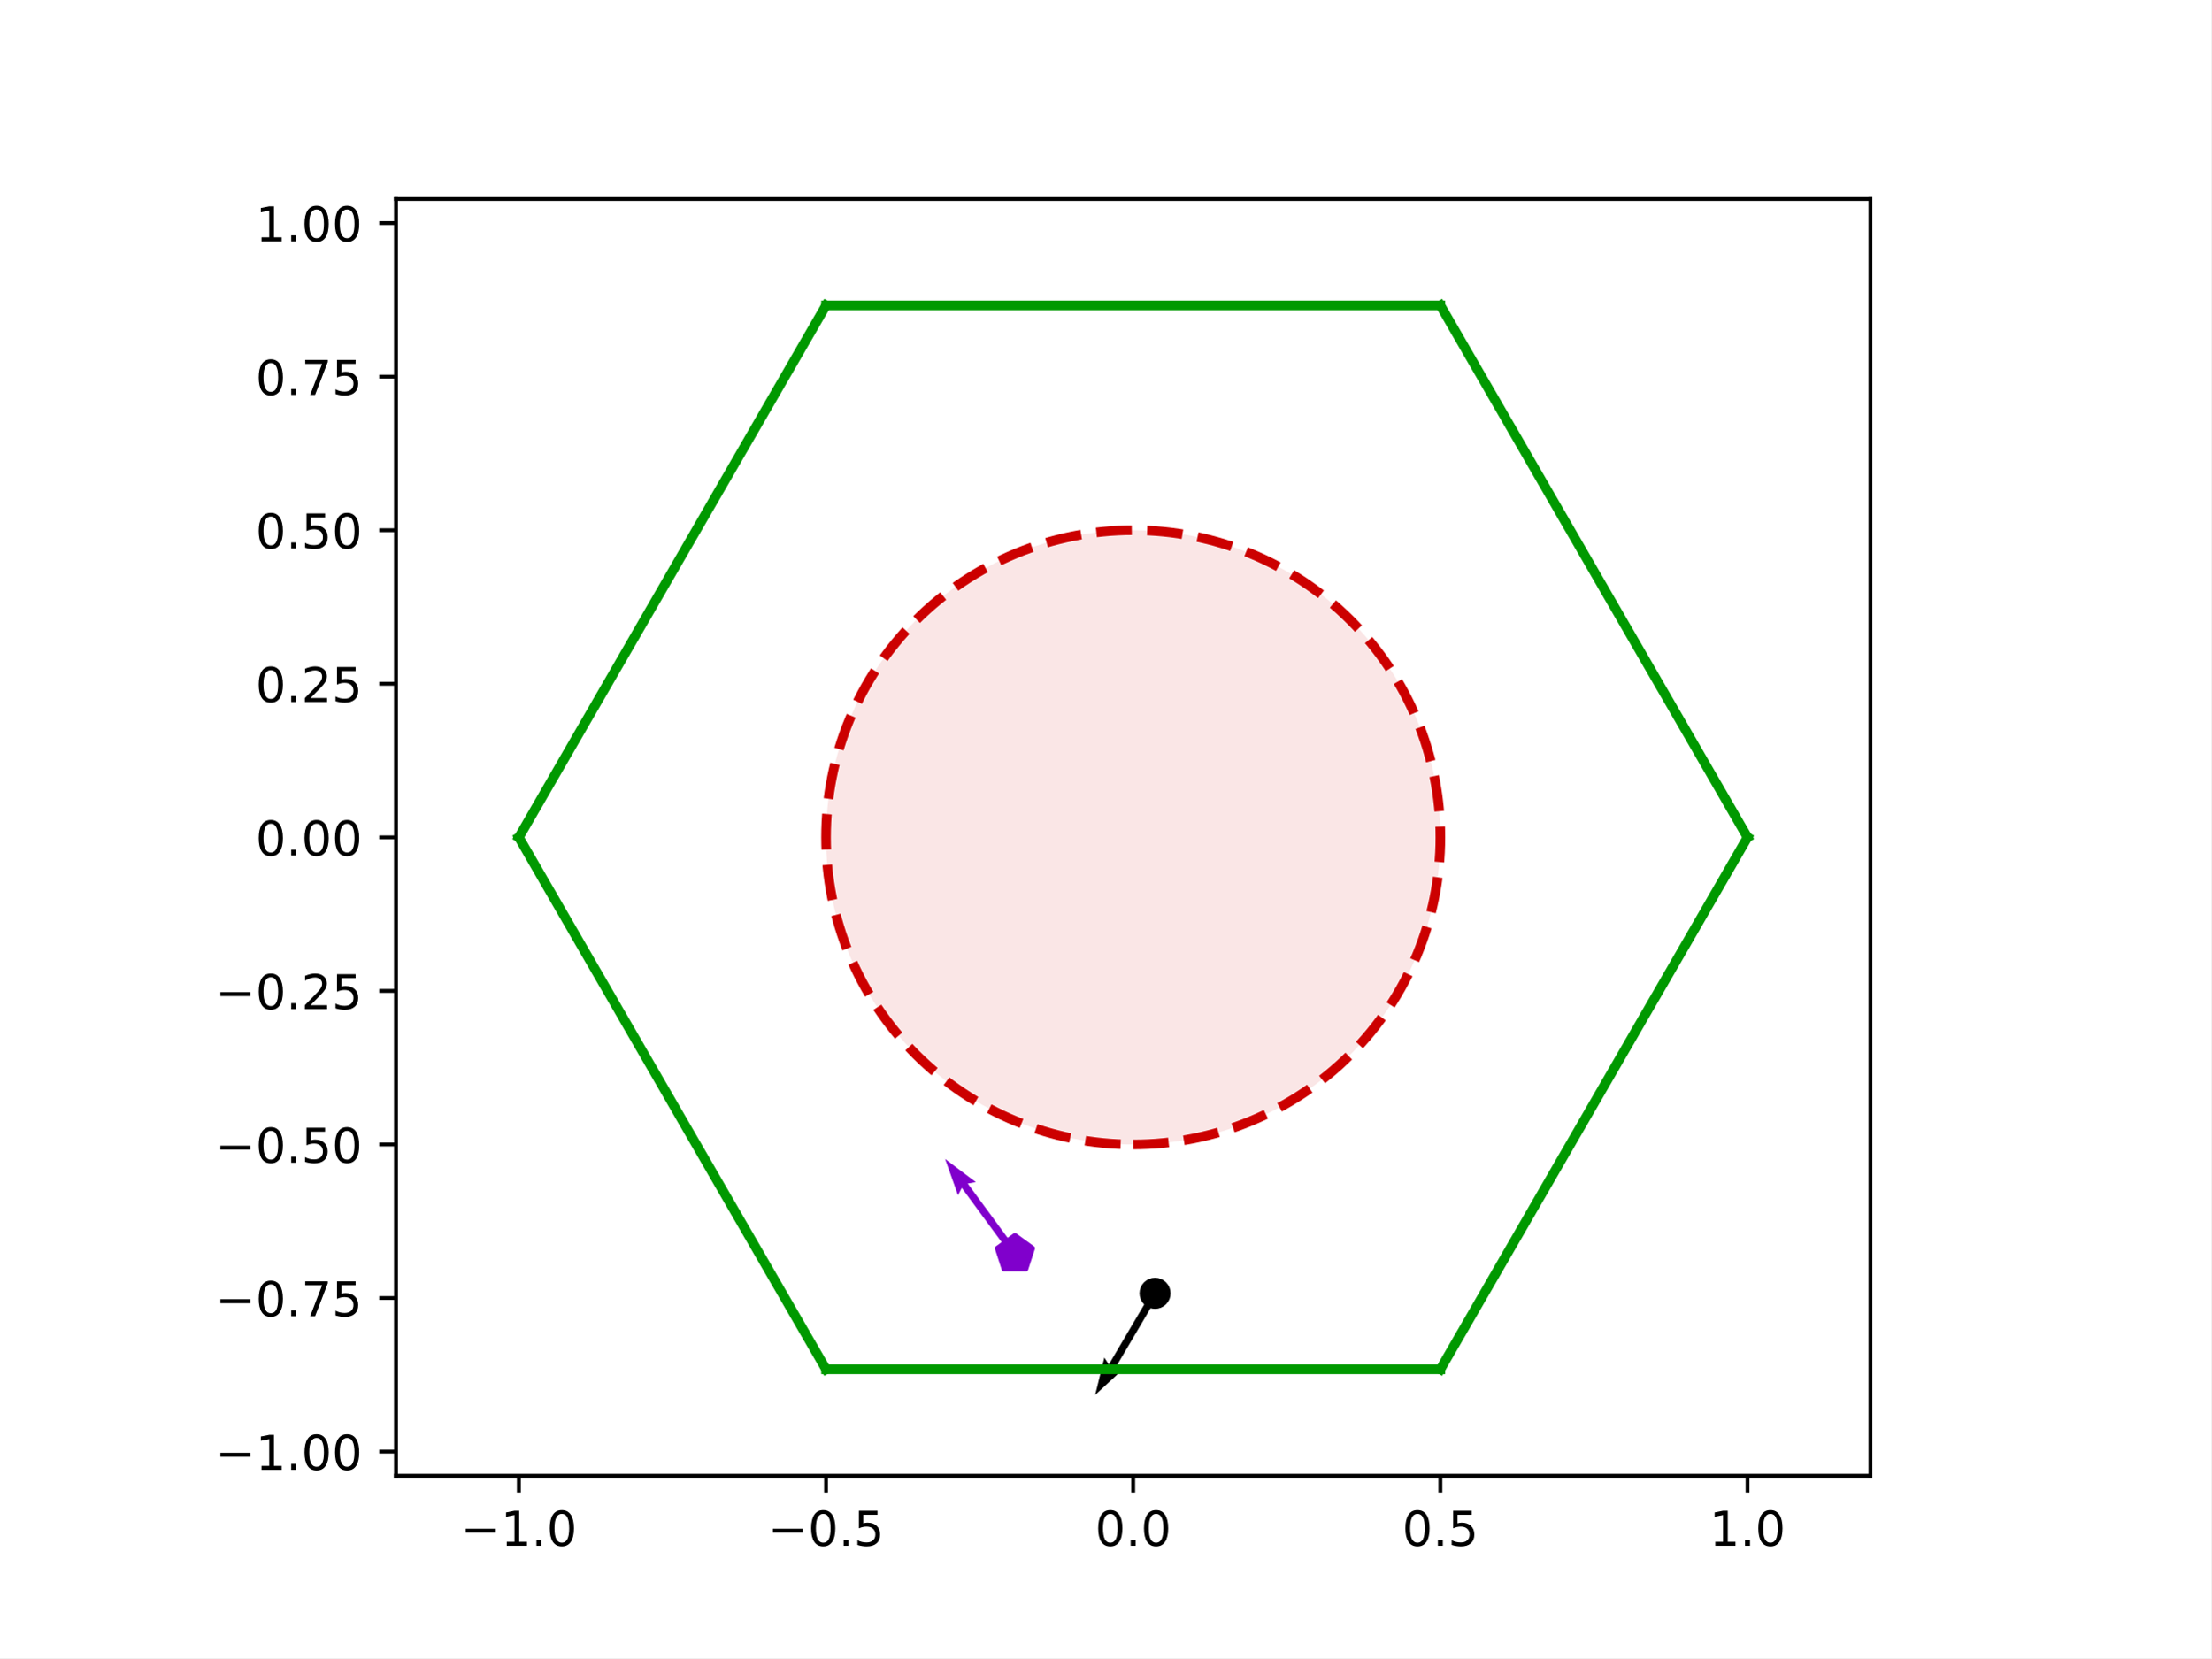
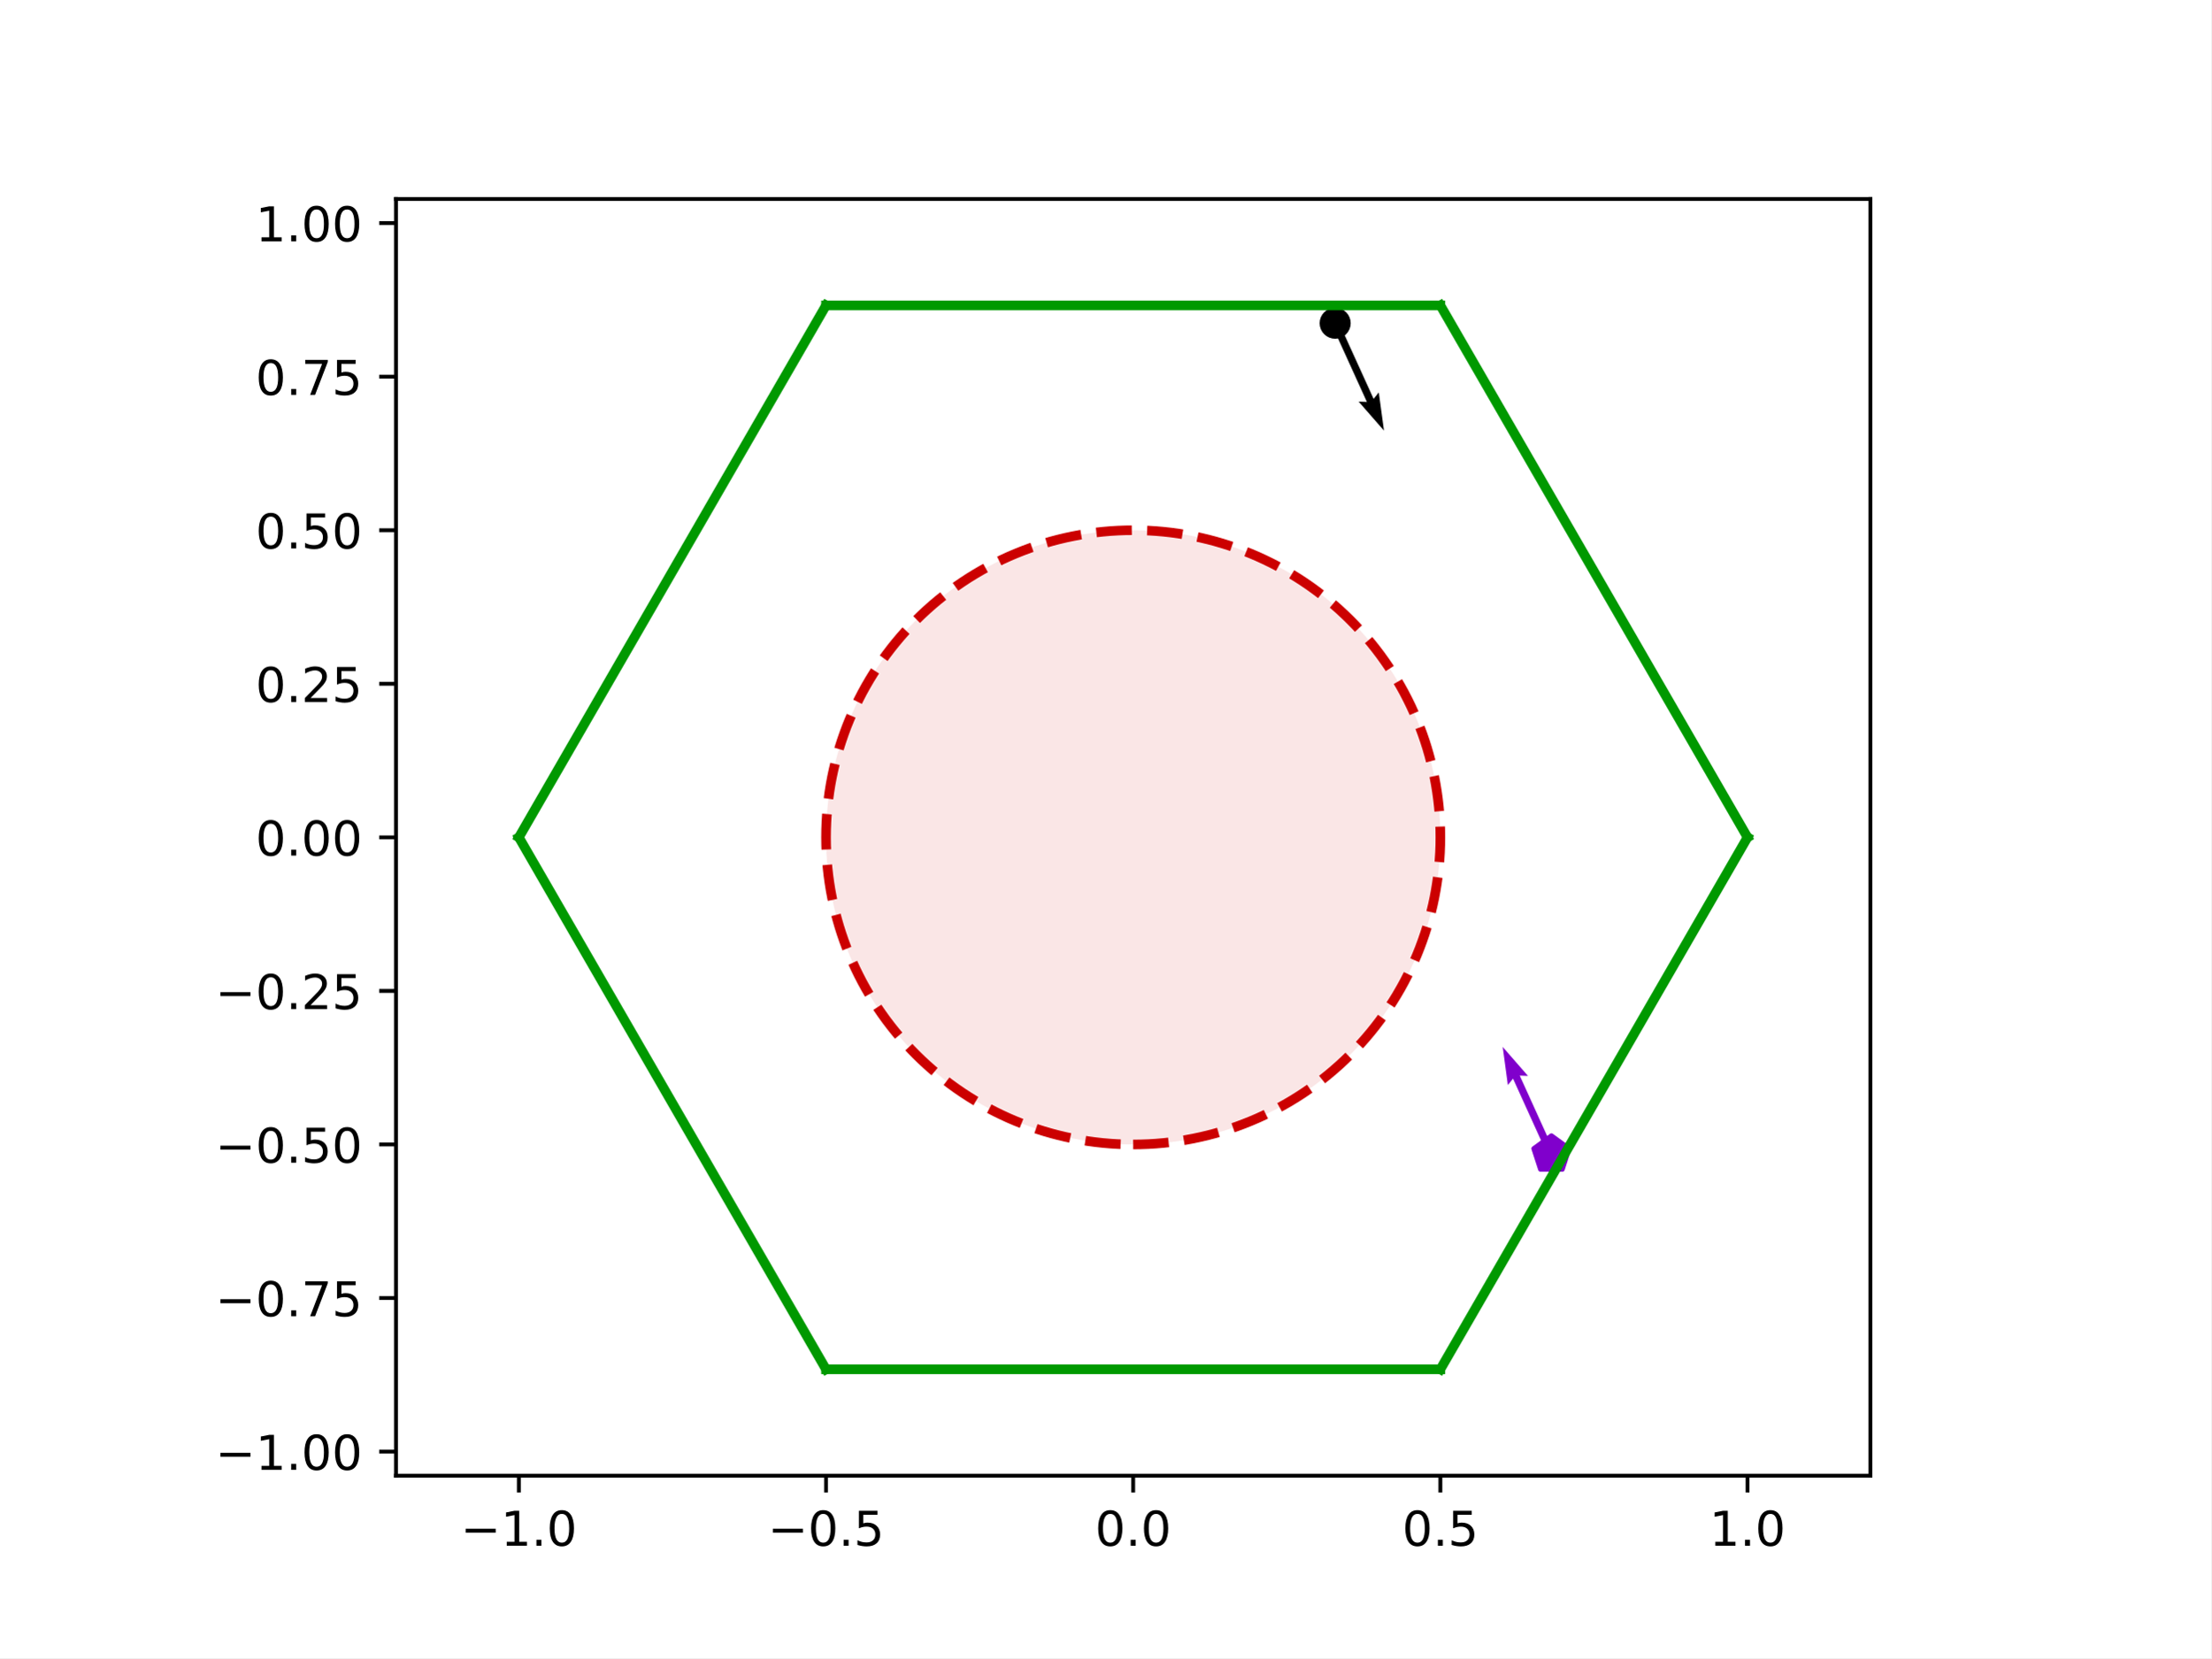
<svg xmlns="http://www.w3.org/2000/svg" xmlns:xlink="http://www.w3.org/1999/xlink" height="345.6pt" version="1.1" viewBox="0 0 460.8 345.6" width="460.8pt">
  <defs>
    <style type="text/css">
*{stroke-linecap:butt;stroke-linejoin:round;}
  </style>
  </defs>
  <g id="figure_1">
    <g id="patch_1">
      <path d="M 0 345.6  L 460.8 345.6  L 460.8 0  L 0 0  z " style="fill:#ffffff;" />
    </g>
    <g id="axes_1">
      <g id="patch_2">
        <path d="M 82.52 307.584  L 389.8 307.584  L 389.8 41.472  L 82.52 41.472  z " style="fill:#ffffff;" />
      </g>
      <g id="PathCollection_1">
        <defs>
-           <path d="M 0 2.739  C 0.726 2.739 1.423 2.45 1.936 1.936  C 2.45 1.423 2.739 0.726 2.739 0  C 2.739 -0.726 2.45 -1.423 1.936 -1.936  C 1.423 -2.45 0.726 -2.739 0 -2.739  C -0.726 -2.739 -1.423 -2.45 -1.936 -1.936  C -2.45 -1.423 -2.739 -0.726 -2.739 0  C -2.739 0.726 -2.45 1.423 -1.936 1.936  C -1.423 2.45 -0.726 2.739 0 2.739  z " id="mabdddef2db" style="stroke:#000000;" />
+           <path d="M 0 2.739  C 0.726 2.739 1.423 2.45 1.936 1.936  C 2.45 1.423 2.739 0.726 2.739 0  C 2.739 -0.726 2.45 -1.423 1.936 -1.936  C 1.423 -2.45 0.726 -2.739 0 -2.739  C -0.726 -2.739 -1.423 -2.45 -1.936 -1.936  C -2.45 -1.423 -2.739 -0.726 -2.739 0  C -2.739 0.726 -2.45 1.423 -1.936 1.936  C -1.423 2.45 -0.726 2.739 0 2.739  z " id="m2625229b04" style="stroke:#000000;" />
        </defs>
-         <g clip-path="url(#p62813bab76)">
-           <use style="stroke:#000000;" x="240.712" xlink:href="#mabdddef2db" y="269.571" />
+         <g clip-path="url(#pc36ca60390)">
+           <use style="stroke:#000000;" x="278.253" xlink:href="#m2625229b04" y="67.365" />
        </g>
      </g>
      <g id="Quiver_1">
-         <path clip-path="url(#p62813bab76)" d="M 241.374 269.961  L 232.406 285.184  L 234.12 285.302  L 228.235 290.752  L 230.148 282.963  L 231.082 284.405  L 240.05 269.181  L 241.374 269.961  " />
+         <path clip-path="url(#pc36ca60390)" d="M 278.953 67.047  L 286.263 83.132  L 287.344 81.797  L 288.424 89.744  L 283.147 83.704  L 284.864 83.768  L 277.554 67.682  L 278.953 67.047  " />
      </g>
      <g id="PathCollection_2">
        <defs>
-           <path d="M 0 -3.873  L -3.683 -1.197  L -2.276 3.133  L 2.276 3.133  L 3.683 -1.197  z " id="m9e538ab1ec" style="stroke:#8000cc;" />
+           <path d="M 0 -3.873  L -3.683 -1.197  L -2.276 3.133  L 2.276 3.133  L 3.683 -1.197  z " id="m1aaee84cb6" style="stroke:#8000cc;" />
        </defs>
-         <g clip-path="url(#p62813bab76)">
-           <use style="fill:#8000cc;stroke:#8000cc;" x="211.513" xlink:href="#m9e538ab1ec" y="261.375" />
+         <g clip-path="url(#pc36ca60390)">
+           <use style="fill:#8000cc;stroke:#8000cc;" x="323.324" xlink:href="#m1aaee84cb6" y="240.596" />
        </g>
      </g>
      <g id="Quiver_2">
-         <path clip-path="url(#p62813bab76)" d="M 210.894 261.83  L 200.433 247.591  L 199.65 249.119  L 196.959 241.564  L 203.365 246.39  L 201.672 246.681  L 212.132 260.92  L 210.894 261.83  " style="fill:#8000cc;" />
+         <path clip-path="url(#pc36ca60390)" d="M 322.624 240.913  L 315.325 224.823  L 314.243 226.157  L 313.168 218.209  L 318.441 224.253  L 316.724 224.188  L 324.024 240.278  L 322.624 240.913  " style="fill:#8000cc;" />
      </g>
      <g id="patch_3">
-         <path clip-path="url(#p62813bab76)" d="M 236.16 238.545  C 253.137 238.545 269.422 231.799 281.427 219.795  C 293.431 207.79 300.177 191.505 300.177 174.528  C 300.177 157.551 293.431 141.266 281.427 129.261  C 269.422 117.257 253.137 110.511 236.16 110.511  C 219.183 110.511 202.898 117.257 190.893 129.261  C 178.889 141.266 172.143 157.551 172.143 174.528  C 172.143 191.505 178.889 207.79 190.893 219.795  C 202.898 231.799 219.183 238.545 236.16 238.545  z " style="fill:#cc0000;fill-opacity:0.1;stroke:#cc0000;stroke-dasharray:7.4,3.2;stroke-dashoffset:0;stroke-linejoin:miter;stroke-width:2;" />
+         <path clip-path="url(#pc36ca60390)" d="M 236.16 238.545  C 253.137 238.545 269.422 231.799 281.427 219.795  C 293.431 207.79 300.177 191.505 300.177 174.528  C 300.177 157.551 293.431 141.266 281.427 129.261  C 269.422 117.257 253.137 110.511 236.16 110.511  C 219.183 110.511 202.898 117.257 190.893 129.261  C 178.889 141.266 172.143 157.551 172.143 174.528  C 172.143 191.505 178.889 207.79 190.893 219.795  C 202.898 231.799 219.183 238.545 236.16 238.545  z " style="fill:#cc0000;fill-opacity:0.1;stroke:#cc0000;stroke-dasharray:7.4,3.2;stroke-dashoffset:0;stroke-linejoin:miter;stroke-width:2;" />
      </g>
      <g id="matplotlib.axis_1">
        <g id="xtick_1">
          <g id="line2d_1">
            <defs>
-               <path d="M 0 0  L 0 3.5  " id="m8ee85f4ea2" style="stroke:#000000;stroke-width:0.8;" />
-             </defs>
-             <g>
-               <use style="stroke:#000000;stroke-width:0.8;" x="108.127" xlink:href="#m8ee85f4ea2" y="307.584" />
+               <path d="M 0 0  L 0 3.5  " id="md9df309a5c" style="stroke:#000000;stroke-width:0.8;" />
+             </defs>
+             <g>
+               <use style="stroke:#000000;stroke-width:0.8;" x="108.127" xlink:href="#md9df309a5c" y="307.584" />
            </g>
          </g>
          <g id="text_1">
            <defs>
              <path d="M 10.594 35.5  L 73.188 35.5  L 73.188 27.203  L 10.594 27.203  z " id="DejaVuSans-8722" />
              <path d="M 12.406 8.297  L 28.516 8.297  L 28.516 63.922  L 10.984 60.406  L 10.984 69.391  L 28.422 72.906  L 38.281 72.906  L 38.281 8.297  L 54.391 8.297  L 54.391 0  L 12.406 0  z " id="DejaVuSans-49" />
              <path d="M 10.688 12.406  L 21 12.406  L 21 0  L 10.688 0  z " id="DejaVuSans-46" />
              <path d="M 31.781 66.406  Q 24.172 66.406 20.328 58.906  Q 16.5 51.422 16.5 36.375  Q 16.5 21.391 20.328 13.891  Q 24.172 6.391 31.781 6.391  Q 39.453 6.391 43.281 13.891  Q 47.125 21.391 47.125 36.375  Q 47.125 51.422 43.281 58.906  Q 39.453 66.406 31.781 66.406  z M 31.781 74.219  Q 44.047 74.219 50.516 64.516  Q 56.984 54.828 56.984 36.375  Q 56.984 17.969 50.516 8.266  Q 44.047 -1.422 31.781 -1.422  Q 19.531 -1.422 13.062 8.266  Q 6.594 17.969 6.594 36.375  Q 6.594 54.828 13.062 64.516  Q 19.531 74.219 31.781 74.219  z " id="DejaVuSans-48" />
            </defs>
            <g transform="translate(95.9854 322.1824)scale(0.1 -0.1)">
              <use xlink:href="#DejaVuSans-8722" />
              <use x="83.789" xlink:href="#DejaVuSans-49" />
              <use x="147.412" xlink:href="#DejaVuSans-46" />
              <use x="179.199" xlink:href="#DejaVuSans-48" />
            </g>
          </g>
        </g>
        <g id="xtick_2">
          <g id="line2d_2">
            <g>
-               <use style="stroke:#000000;stroke-width:0.8;" x="172.143" xlink:href="#m8ee85f4ea2" y="307.584" />
+               <use style="stroke:#000000;stroke-width:0.8;" x="172.143" xlink:href="#md9df309a5c" y="307.584" />
            </g>
          </g>
          <g id="text_2">
            <defs>
              <path d="M 10.797 72.906  L 49.516 72.906  L 49.516 64.594  L 19.828 64.594  L 19.828 46.734  Q 21.969 47.469 24.109 47.828  Q 26.266 48.188 28.422 48.188  Q 40.625 48.188 47.75 41.5  Q 54.891 34.812 54.891 23.391  Q 54.891 11.625 47.562 5.094  Q 40.234 -1.422 26.906 -1.422  Q 22.312 -1.422 17.547 -0.641  Q 12.797 0.141 7.719 1.703  L 7.719 11.625  Q 12.109 9.234 16.797 8.062  Q 21.484 6.891 26.703 6.891  Q 35.156 6.891 40.078 11.328  Q 45.016 15.766 45.016 23.391  Q 45.016 31 40.078 35.438  Q 35.156 39.891 26.703 39.891  Q 22.75 39.891 18.812 39.016  Q 14.891 38.141 10.797 36.281  z " id="DejaVuSans-53" />
            </defs>
            <g transform="translate(160.002 322.1824)scale(0.1 -0.1)">
              <use xlink:href="#DejaVuSans-8722" />
              <use x="83.789" xlink:href="#DejaVuSans-48" />
              <use x="147.412" xlink:href="#DejaVuSans-46" />
              <use x="179.199" xlink:href="#DejaVuSans-53" />
            </g>
          </g>
        </g>
        <g id="xtick_3">
          <g id="line2d_3">
            <g>
-               <use style="stroke:#000000;stroke-width:0.8;" x="236.16" xlink:href="#m8ee85f4ea2" y="307.584" />
+               <use style="stroke:#000000;stroke-width:0.8;" x="236.16" xlink:href="#md9df309a5c" y="307.584" />
            </g>
          </g>
          <g id="text_3">
            <g transform="translate(228.2084 322.1824)scale(0.1 -0.1)">
              <use xlink:href="#DejaVuSans-48" />
              <use x="63.623" xlink:href="#DejaVuSans-46" />
              <use x="95.41" xlink:href="#DejaVuSans-48" />
            </g>
          </g>
        </g>
        <g id="xtick_4">
          <g id="line2d_4">
            <g>
-               <use style="stroke:#000000;stroke-width:0.8;" x="300.177" xlink:href="#m8ee85f4ea2" y="307.584" />
+               <use style="stroke:#000000;stroke-width:0.8;" x="300.177" xlink:href="#md9df309a5c" y="307.584" />
            </g>
          </g>
          <g id="text_4">
            <g transform="translate(292.225 322.1824)scale(0.1 -0.1)">
              <use xlink:href="#DejaVuSans-48" />
              <use x="63.623" xlink:href="#DejaVuSans-46" />
              <use x="95.41" xlink:href="#DejaVuSans-53" />
            </g>
          </g>
        </g>
        <g id="xtick_5">
          <g id="line2d_5">
            <g>
-               <use style="stroke:#000000;stroke-width:0.8;" x="364.193" xlink:href="#m8ee85f4ea2" y="307.584" />
+               <use style="stroke:#000000;stroke-width:0.8;" x="364.193" xlink:href="#md9df309a5c" y="307.584" />
            </g>
          </g>
          <g id="text_5">
            <g transform="translate(356.2416 322.1824)scale(0.1 -0.1)">
              <use xlink:href="#DejaVuSans-49" />
              <use x="63.623" xlink:href="#DejaVuSans-46" />
              <use x="95.41" xlink:href="#DejaVuSans-48" />
            </g>
          </g>
        </g>
      </g>
      <g id="matplotlib.axis_2">
        <g id="ytick_1">
          <g id="line2d_6">
            <defs>
-               <path d="M 0 0  L -3.5 0  " id="mef38ee7407" style="stroke:#000000;stroke-width:0.8;" />
-             </defs>
-             <g>
-               <use style="stroke:#000000;stroke-width:0.8;" x="82.52" xlink:href="#mef38ee7407" y="302.561" />
+               <path d="M 0 0  L -3.5 0  " id="me7d4f8f2f7" style="stroke:#000000;stroke-width:0.8;" />
+             </defs>
+             <g>
+               <use style="stroke:#000000;stroke-width:0.8;" x="82.52" xlink:href="#me7d4f8f2f7" y="302.561" />
            </g>
          </g>
          <g id="text_6">
            <g transform="translate(44.87485 306.3604)scale(0.1 -0.1)">
              <use xlink:href="#DejaVuSans-8722" />
              <use x="83.789" xlink:href="#DejaVuSans-49" />
              <use x="147.412" xlink:href="#DejaVuSans-46" />
              <use x="179.199" xlink:href="#DejaVuSans-48" />
              <use x="242.822" xlink:href="#DejaVuSans-48" />
            </g>
          </g>
        </g>
        <g id="ytick_2">
          <g id="line2d_7">
            <g>
-               <use style="stroke:#000000;stroke-width:0.8;" x="82.52" xlink:href="#mef38ee7407" y="270.553" />
+               <use style="stroke:#000000;stroke-width:0.8;" x="82.52" xlink:href="#me7d4f8f2f7" y="270.553" />
            </g>
          </g>
          <g id="text_7">
            <defs>
              <path d="M 8.203 72.906  L 55.078 72.906  L 55.078 68.703  L 28.609 0  L 18.312 0  L 43.219 64.594  L 8.203 64.594  z " id="DejaVuSans-55" />
            </defs>
            <g transform="translate(44.87485 274.3521)scale(0.1 -0.1)">
              <use xlink:href="#DejaVuSans-8722" />
              <use x="83.789" xlink:href="#DejaVuSans-48" />
              <use x="147.412" xlink:href="#DejaVuSans-46" />
              <use x="179.199" xlink:href="#DejaVuSans-55" />
              <use x="242.822" xlink:href="#DejaVuSans-53" />
            </g>
          </g>
        </g>
        <g id="ytick_3">
          <g id="line2d_8">
            <g>
-               <use style="stroke:#000000;stroke-width:0.8;" x="82.52" xlink:href="#mef38ee7407" y="238.545" />
+               <use style="stroke:#000000;stroke-width:0.8;" x="82.52" xlink:href="#me7d4f8f2f7" y="238.545" />
            </g>
          </g>
          <g id="text_8">
            <g transform="translate(44.87485 242.3438)scale(0.1 -0.1)">
              <use xlink:href="#DejaVuSans-8722" />
              <use x="83.789" xlink:href="#DejaVuSans-48" />
              <use x="147.412" xlink:href="#DejaVuSans-46" />
              <use x="179.199" xlink:href="#DejaVuSans-53" />
              <use x="242.822" xlink:href="#DejaVuSans-48" />
            </g>
          </g>
        </g>
        <g id="ytick_4">
          <g id="line2d_9">
            <g>
-               <use style="stroke:#000000;stroke-width:0.8;" x="82.52" xlink:href="#mef38ee7407" y="206.536" />
+               <use style="stroke:#000000;stroke-width:0.8;" x="82.52" xlink:href="#me7d4f8f2f7" y="206.536" />
            </g>
          </g>
          <g id="text_9">
            <defs>
              <path d="M 19.188 8.297  L 53.609 8.297  L 53.609 0  L 7.328 0  L 7.328 8.297  Q 12.938 14.109 22.625 23.891  Q 32.328 33.688 34.812 36.531  Q 39.547 41.844 41.422 45.531  Q 43.312 49.219 43.312 52.781  Q 43.312 58.594 39.234 62.25  Q 35.156 65.922 28.609 65.922  Q 23.969 65.922 18.812 64.312  Q 13.672 62.703 7.812 59.422  L 7.812 69.391  Q 13.766 71.781 18.938 73  Q 24.125 74.219 28.422 74.219  Q 39.75 74.219 46.484 68.547  Q 53.219 62.891 53.219 53.422  Q 53.219 48.922 51.531 44.891  Q 49.859 40.875 45.406 35.406  Q 44.188 33.984 37.641 27.219  Q 31.109 20.453 19.188 8.297  z " id="DejaVuSans-50" />
            </defs>
            <g transform="translate(44.87485 210.3355)scale(0.1 -0.1)">
              <use xlink:href="#DejaVuSans-8722" />
              <use x="83.789" xlink:href="#DejaVuSans-48" />
              <use x="147.412" xlink:href="#DejaVuSans-46" />
              <use x="179.199" xlink:href="#DejaVuSans-50" />
              <use x="242.822" xlink:href="#DejaVuSans-53" />
            </g>
          </g>
        </g>
        <g id="ytick_5">
          <g id="line2d_10">
            <g>
-               <use style="stroke:#000000;stroke-width:0.8;" x="82.52" xlink:href="#mef38ee7407" y="174.528" />
+               <use style="stroke:#000000;stroke-width:0.8;" x="82.52" xlink:href="#me7d4f8f2f7" y="174.528" />
            </g>
          </g>
          <g id="text_10">
            <g transform="translate(53.25454 178.3272)scale(0.1 -0.1)">
              <use xlink:href="#DejaVuSans-48" />
              <use x="63.623" xlink:href="#DejaVuSans-46" />
              <use x="95.41" xlink:href="#DejaVuSans-48" />
              <use x="159.033" xlink:href="#DejaVuSans-48" />
            </g>
          </g>
        </g>
        <g id="ytick_6">
          <g id="line2d_11">
            <g>
-               <use style="stroke:#000000;stroke-width:0.8;" x="82.52" xlink:href="#mef38ee7407" y="142.52" />
+               <use style="stroke:#000000;stroke-width:0.8;" x="82.52" xlink:href="#me7d4f8f2f7" y="142.52" />
            </g>
          </g>
          <g id="text_11">
            <g transform="translate(53.25454 146.3189)scale(0.1 -0.1)">
              <use xlink:href="#DejaVuSans-48" />
              <use x="63.623" xlink:href="#DejaVuSans-46" />
              <use x="95.41" xlink:href="#DejaVuSans-50" />
              <use x="159.033" xlink:href="#DejaVuSans-53" />
            </g>
          </g>
        </g>
        <g id="ytick_7">
          <g id="line2d_12">
            <g>
-               <use style="stroke:#000000;stroke-width:0.8;" x="82.52" xlink:href="#mef38ee7407" y="110.511" />
+               <use style="stroke:#000000;stroke-width:0.8;" x="82.52" xlink:href="#me7d4f8f2f7" y="110.511" />
            </g>
          </g>
          <g id="text_12">
            <g transform="translate(53.25454 114.3106)scale(0.1 -0.1)">
              <use xlink:href="#DejaVuSans-48" />
              <use x="63.623" xlink:href="#DejaVuSans-46" />
              <use x="95.41" xlink:href="#DejaVuSans-53" />
              <use x="159.033" xlink:href="#DejaVuSans-48" />
            </g>
          </g>
        </g>
        <g id="ytick_8">
          <g id="line2d_13">
            <g>
-               <use style="stroke:#000000;stroke-width:0.8;" x="82.52" xlink:href="#mef38ee7407" y="78.503" />
+               <use style="stroke:#000000;stroke-width:0.8;" x="82.52" xlink:href="#me7d4f8f2f7" y="78.503" />
            </g>
          </g>
          <g id="text_13">
            <g transform="translate(53.25454 82.30232)scale(0.1 -0.1)">
              <use xlink:href="#DejaVuSans-48" />
              <use x="63.623" xlink:href="#DejaVuSans-46" />
              <use x="95.41" xlink:href="#DejaVuSans-55" />
              <use x="159.033" xlink:href="#DejaVuSans-53" />
            </g>
          </g>
        </g>
        <g id="ytick_9">
          <g id="line2d_14">
            <g>
-               <use style="stroke:#000000;stroke-width:0.8;" x="82.52" xlink:href="#mef38ee7407" y="46.495" />
+               <use style="stroke:#000000;stroke-width:0.8;" x="82.52" xlink:href="#me7d4f8f2f7" y="46.495" />
            </g>
          </g>
          <g id="text_14">
            <g transform="translate(53.25454 50.29402)scale(0.1 -0.1)">
              <use xlink:href="#DejaVuSans-49" />
              <use x="63.623" xlink:href="#DejaVuSans-46" />
              <use x="95.41" xlink:href="#DejaVuSans-48" />
              <use x="159.033" xlink:href="#DejaVuSans-48" />
            </g>
          </g>
        </g>
      </g>
      <g id="line2d_15">
-         <path clip-path="url(#p62813bab76)" d="M 300.177 63.648  L 172.143 63.648  " style="fill:none;stroke:#009900;stroke-linecap:square;stroke-width:2;" />
+         <path clip-path="url(#pc36ca60390)" d="M 300.177 63.648  L 172.143 63.648  " style="fill:none;stroke:#009900;stroke-linecap:square;stroke-width:2;" />
      </g>
      <g id="line2d_16">
-         <path clip-path="url(#p62813bab76)" d="M 172.143 63.648  L 108.127 174.528  " style="fill:none;stroke:#009900;stroke-linecap:square;stroke-width:2;" />
+         <path clip-path="url(#pc36ca60390)" d="M 172.143 63.648  L 108.127 174.528  " style="fill:none;stroke:#009900;stroke-linecap:square;stroke-width:2;" />
      </g>
      <g id="line2d_17">
-         <path clip-path="url(#p62813bab76)" d="M 108.127 174.528  L 172.143 285.408  " style="fill:none;stroke:#009900;stroke-linecap:square;stroke-width:2;" />
+         <path clip-path="url(#pc36ca60390)" d="M 108.127 174.528  L 172.143 285.408  " style="fill:none;stroke:#009900;stroke-linecap:square;stroke-width:2;" />
      </g>
      <g id="line2d_18">
-         <path clip-path="url(#p62813bab76)" d="M 172.143 285.408  L 300.177 285.408  " style="fill:none;stroke:#009900;stroke-linecap:square;stroke-width:2;" />
+         <path clip-path="url(#pc36ca60390)" d="M 172.143 285.408  L 300.177 285.408  " style="fill:none;stroke:#009900;stroke-linecap:square;stroke-width:2;" />
      </g>
      <g id="line2d_19">
-         <path clip-path="url(#p62813bab76)" d="M 300.177 285.408  L 364.193 174.528  " style="fill:none;stroke:#009900;stroke-linecap:square;stroke-width:2;" />
+         <path clip-path="url(#pc36ca60390)" d="M 300.177 285.408  L 364.193 174.528  " style="fill:none;stroke:#009900;stroke-linecap:square;stroke-width:2;" />
      </g>
      <g id="line2d_20">
-         <path clip-path="url(#p62813bab76)" d="M 364.193 174.528  L 300.177 63.648  " style="fill:none;stroke:#009900;stroke-linecap:square;stroke-width:2;" />
+         <path clip-path="url(#pc36ca60390)" d="M 364.193 174.528  L 300.177 63.648  " style="fill:none;stroke:#009900;stroke-linecap:square;stroke-width:2;" />
      </g>
      <g id="patch_4">
        <path d="M 82.52 307.584  L 82.52 41.472  " style="fill:none;stroke:#000000;stroke-linecap:square;stroke-linejoin:miter;stroke-width:0.8;" />
      </g>
      <g id="patch_5">
        <path d="M 389.8 307.584  L 389.8 41.472  " style="fill:none;stroke:#000000;stroke-linecap:square;stroke-linejoin:miter;stroke-width:0.8;" />
      </g>
      <g id="patch_6">
        <path d="M 82.52 307.584  L 389.8 307.584  " style="fill:none;stroke:#000000;stroke-linecap:square;stroke-linejoin:miter;stroke-width:0.8;" />
      </g>
      <g id="patch_7">
        <path d="M 82.52 41.472  L 389.8 41.472  " style="fill:none;stroke:#000000;stroke-linecap:square;stroke-linejoin:miter;stroke-width:0.8;" />
      </g>
    </g>
  </g>
  <defs>
-     <clipPath id="p62813bab76">
+     <clipPath id="pc36ca60390">
      <rect height="266.112" width="307.28" x="82.52" y="41.472" />
    </clipPath>
  </defs>
</svg>
